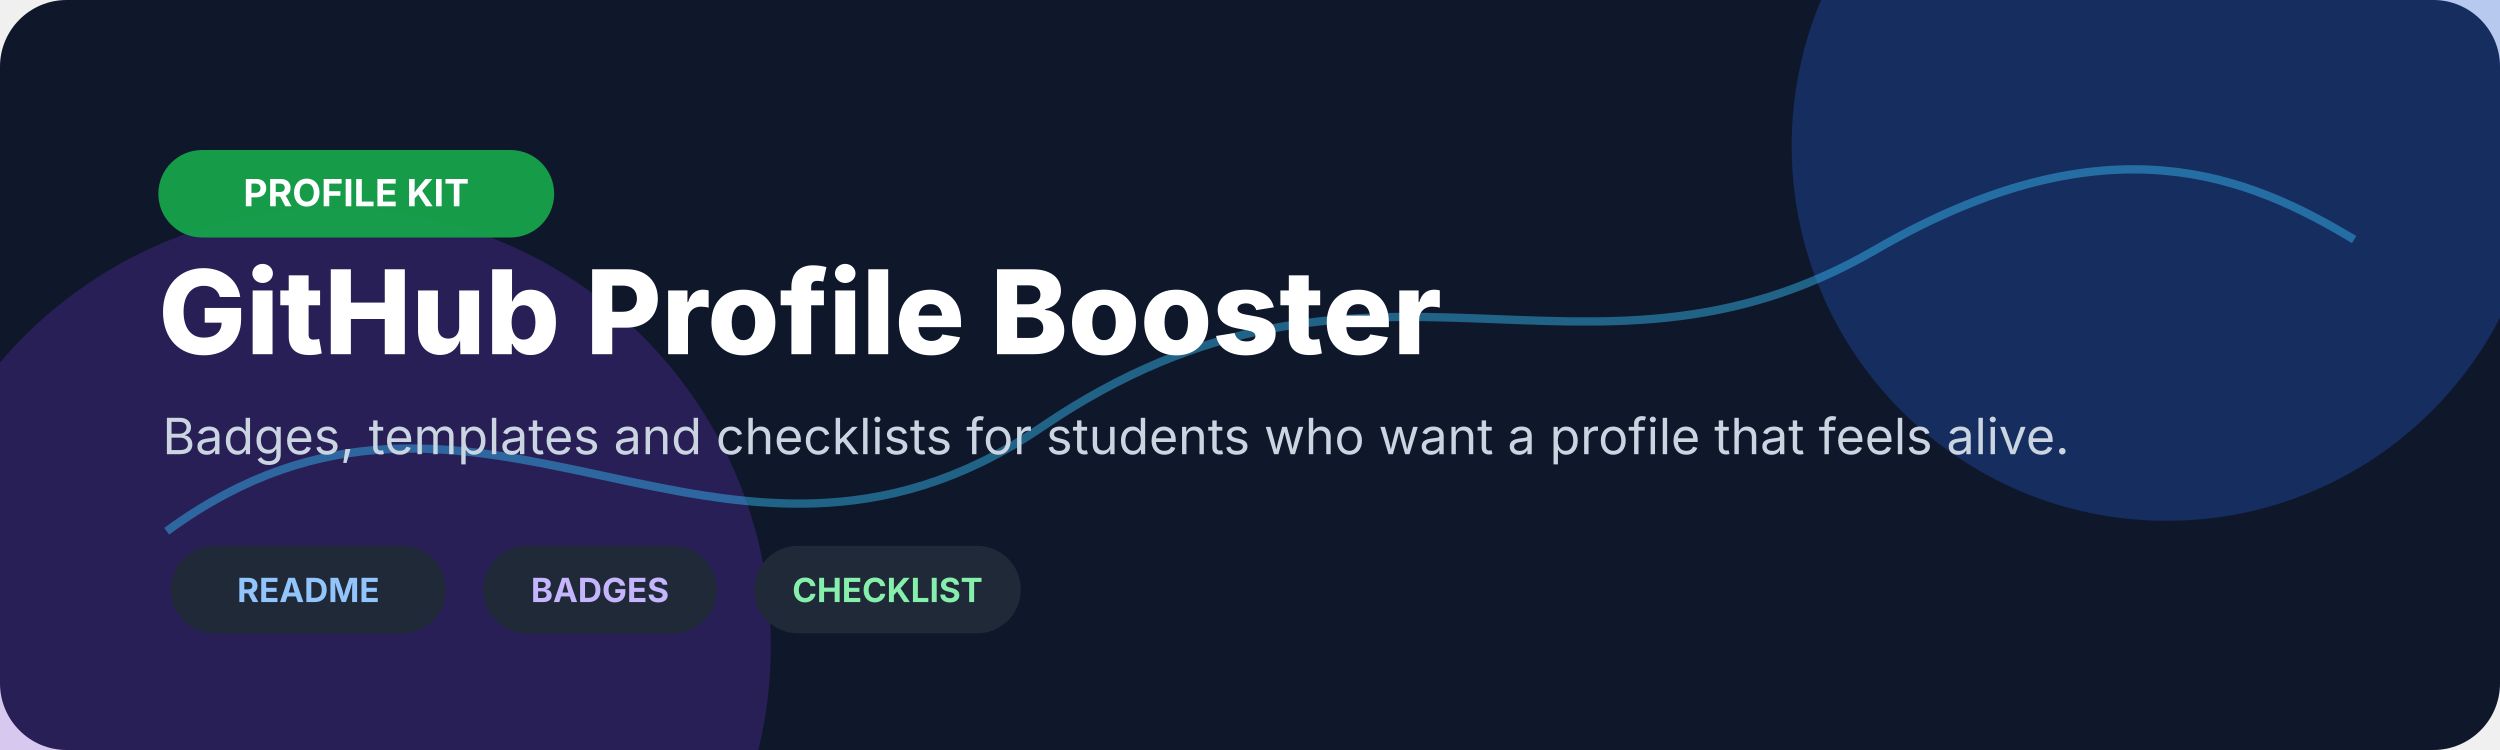
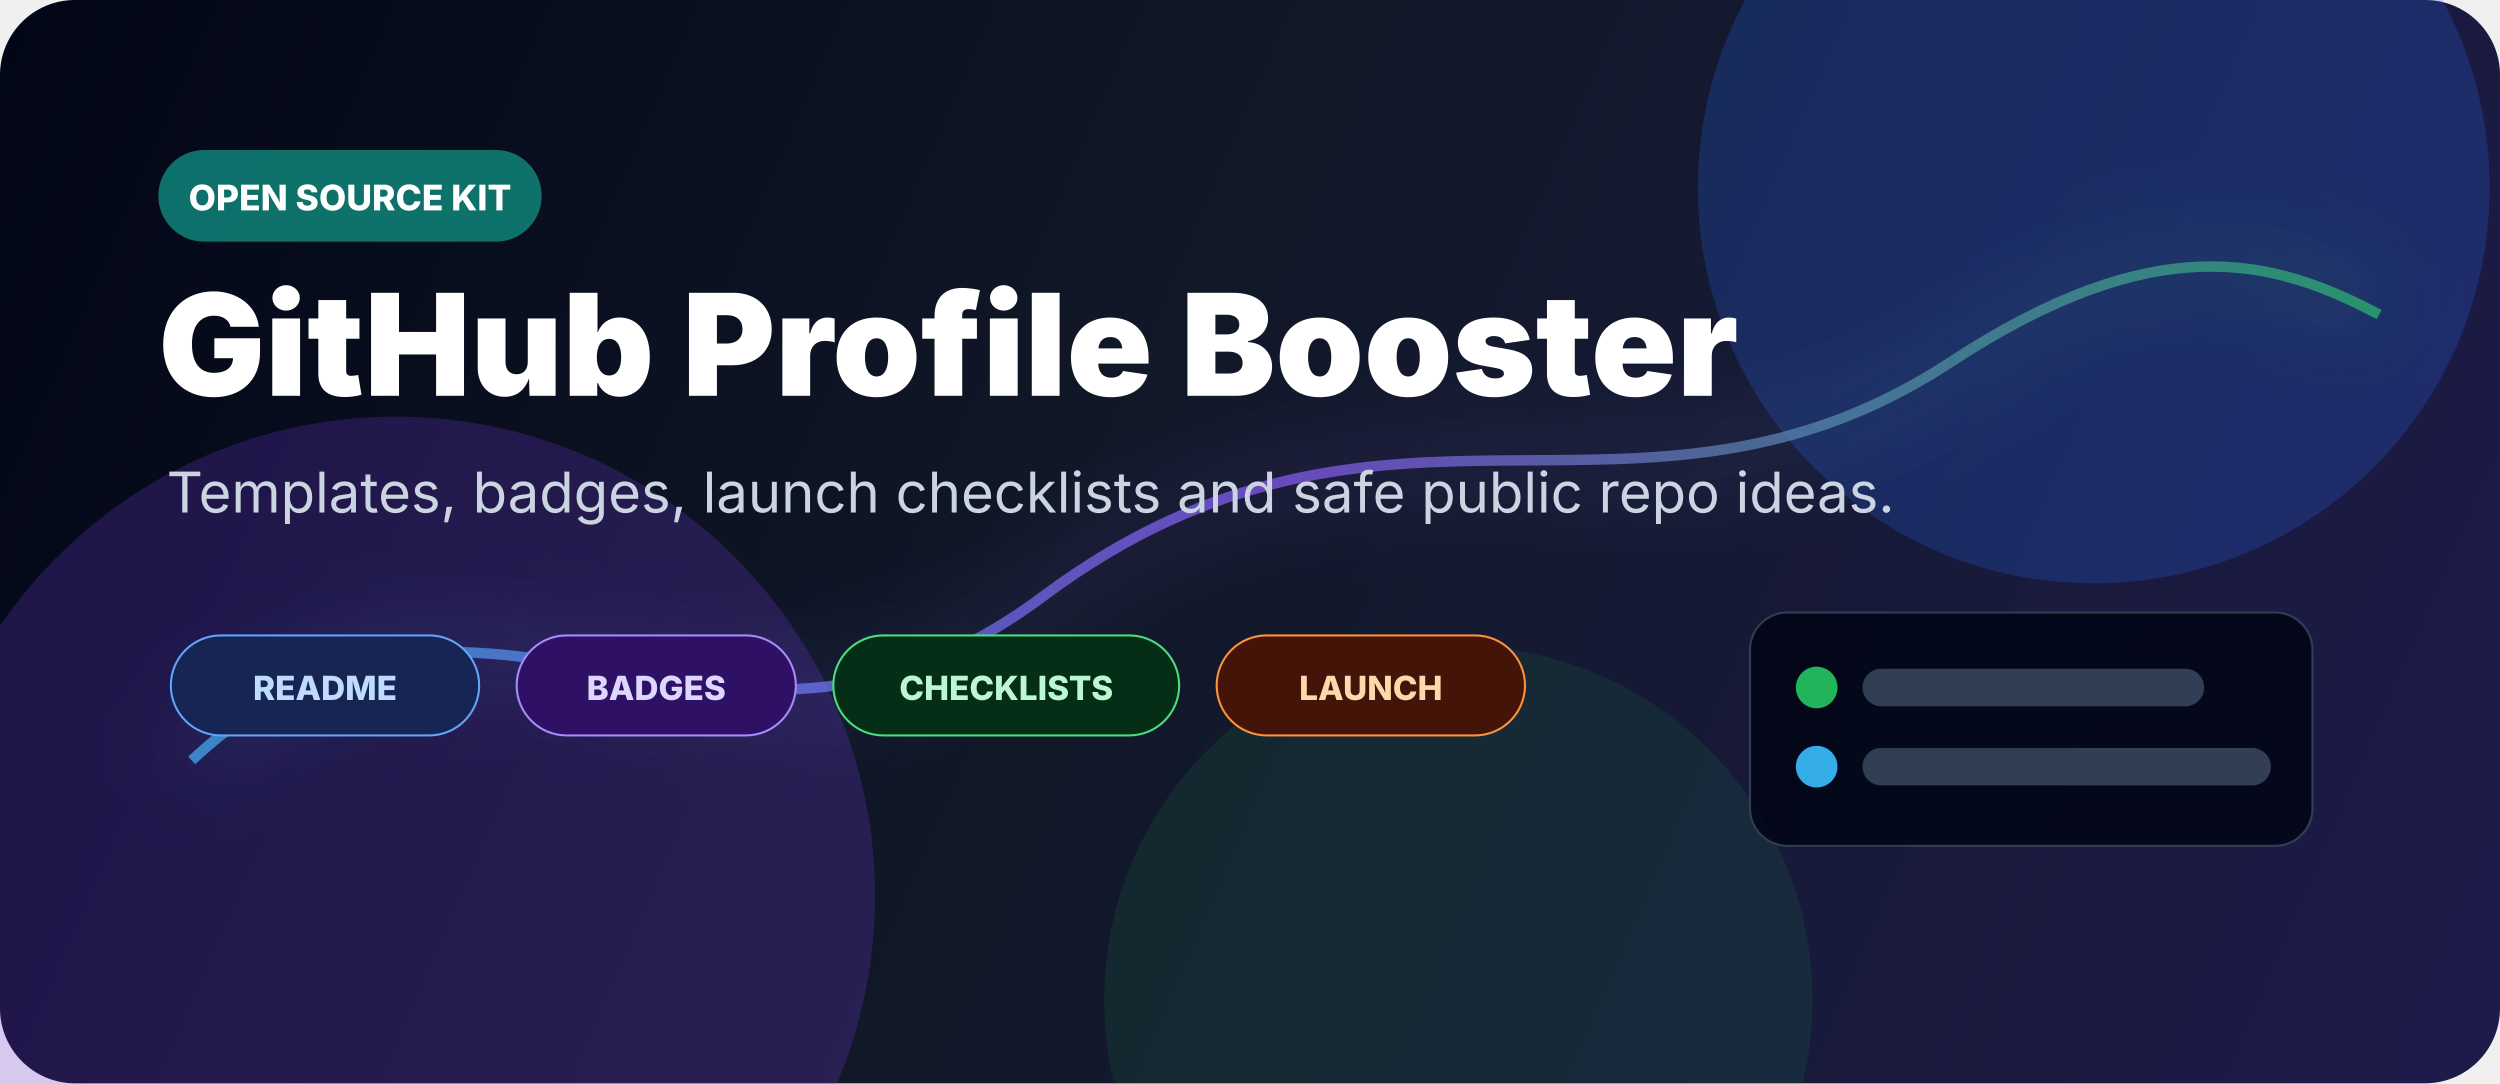
- <svg xmlns="http://www.w3.org/2000/svg" width="1200" height="360" viewBox="0 0 1200 360" fill="none">
-   <rect width="1200" height="360" rx="32" fill="#0f172a" />
-   <circle cx="1040" cy="70" r="180" fill="#2563eb" opacity="0.28" />
-   <circle cx="160" cy="310" r="210" fill="#7c3aed" opacity="0.22" />
-   <path d="M80 255C230 145 345 310 500 205C657 98 760 201 900 120C1012 55 1080 85 1130 115" stroke="#38bdf8" stroke-width="4" opacity="0.45" />
-   <rect x="76" y="72" width="190" height="42" rx="21" fill="#16a34a" opacity="0.95" />
-   <text x="171" y="99" text-anchor="middle" font-family="Segoe UI, Inter, Arial" font-size="18" font-weight="700" fill="white">PROFILE KIT</text>
-   <text x="76" y="170" font-family="Segoe UI, Inter, Arial" font-size="56" font-weight="800" fill="white">GitHub Profile Booster</text>
-   <text x="78" y="218" font-family="Segoe UI, Inter, Arial" font-size="24" fill="#cbd5e1">Badges, templates and checklists for students who want a profile that feels alive.</text>
-   <g transform="translate(82 262)">
-     <rect width="132" height="42" rx="21" fill="#1f2937" />
-     <text x="66" y="27" text-anchor="middle" font-family="Segoe UI, Inter, Arial" font-size="16" font-weight="700" fill="#93c5fd">README</text>
-     <rect x="150" width="112" height="42" rx="21" fill="#1f2937" />
-     <text x="206" y="27" text-anchor="middle" font-family="Segoe UI, Inter, Arial" font-size="16" font-weight="700" fill="#c4b5fd">BADGES</text>
-     <rect x="280" width="128" height="42" rx="21" fill="#1f2937" />
-     <text x="344" y="27" text-anchor="middle" font-family="Segoe UI, Inter, Arial" font-size="16" font-weight="700" fill="#86efac">CHECKLIST</text>
+ <svg xmlns="http://www.w3.org/2000/svg" width="1200" height="520" viewBox="0 0 1200 520" fill="none">
+   <defs>
+     <linearGradient id="bg" x1="0" y1="0" x2="1200" y2="520" gradientUnits="userSpaceOnUse">
+       <stop stop-color="#020617" />
+       <stop offset="0.45" stop-color="#111827" />
+       <stop offset="1" stop-color="#1e1b4b" />
+     </linearGradient>
+     <linearGradient id="accent" x1="110" y1="92" x2="1090" y2="438" gradientUnits="userSpaceOnUse">
+       <stop stop-color="#38bdf8" />
+       <stop offset="0.5" stop-color="#8b5cf6" />
+       <stop offset="1" stop-color="#22c55e" />
+     </linearGradient>
+     <filter id="glow" x="-40%" y="-40%" width="180%" height="180%">
+       <feGaussianBlur stdDeviation="22" result="coloredBlur" />
+       <feMerge>
+         <feMergeNode in="coloredBlur" />
+         <feMergeNode in="SourceGraphic" />
+       </feMerge>
+     </filter>
+   </defs>
+   <rect width="1200" height="520" rx="36" fill="url(#bg)" />
+   <circle cx="1005" cy="90" r="190" fill="#2563eb" opacity="0.24" />
+   <circle cx="190" cy="430" r="230" fill="#7c3aed" opacity="0.22" />
+   <circle cx="700" cy="480" r="170" fill="#16a34a" opacity="0.12" />
+   <path d="M92 365C232 235 342 405 501 286C665 164 786 272 936 174C1035 109 1091 124 1142 151" stroke="url(#accent)" stroke-width="5" opacity="0.72" filter="url(#glow)" />
+   <g transform="translate(76 72)">
+     <rect width="184" height="44" rx="22" fill="#0f766e" opacity="0.95" />
+     <text x="92" y="29" text-anchor="middle" font-family="Segoe UI, Inter, Arial" font-size="17" font-weight="800" fill="white">OPEN SOURCE KIT</text>
+   </g>
+   <text x="76" y="190" font-family="Segoe UI, Inter, Arial" font-size="68" font-weight="900" fill="white">GitHub Profile Booster</text>
+   <text x="80" y="246" font-family="Segoe UI, Inter, Arial" font-size="27" fill="#cbd5e1">Templates, badges, launch checklists and safe public repo ideas.</text>
+   <g transform="translate(82 305)">
+     <rect width="148" height="48" rx="24" fill="#172554" stroke="#60a5fa" />
+     <text x="74" y="31" text-anchor="middle" font-family="Segoe UI, Inter, Arial" font-size="16" font-weight="800" fill="#bfdbfe">README</text>
+     <rect x="166" width="134" height="48" rx="24" fill="#2e1065" stroke="#a78bfa" />
+     <text x="233" y="31" text-anchor="middle" font-family="Segoe UI, Inter, Arial" font-size="16" font-weight="800" fill="#ddd6fe">BADGES</text>
+     <rect x="318" width="166" height="48" rx="24" fill="#052e16" stroke="#4ade80" />
+     <text x="401" y="31" text-anchor="middle" font-family="Segoe UI, Inter, Arial" font-size="16" font-weight="800" fill="#bbf7d0">CHECKLISTS</text>
+     <rect x="502" width="148" height="48" rx="24" fill="#431407" stroke="#fb923c" />
+     <text x="576" y="31" text-anchor="middle" font-family="Segoe UI, Inter, Arial" font-size="16" font-weight="800" fill="#fed7aa">LAUNCH</text>
+   </g>
+   <g opacity="0.9">
+     <rect x="840" y="294" width="270" height="112" rx="18" fill="#020617" stroke="#334155" />
+     <circle cx="872" cy="330" r="10" fill="#22c55e" />
+     <rect x="894" y="321" width="164" height="18" rx="9" fill="#334155" />
+     <circle cx="872" cy="368" r="10" fill="#38bdf8" />
+     <rect x="894" y="359" width="196" height="18" rx="9" fill="#334155" />
  </g>
</svg>
